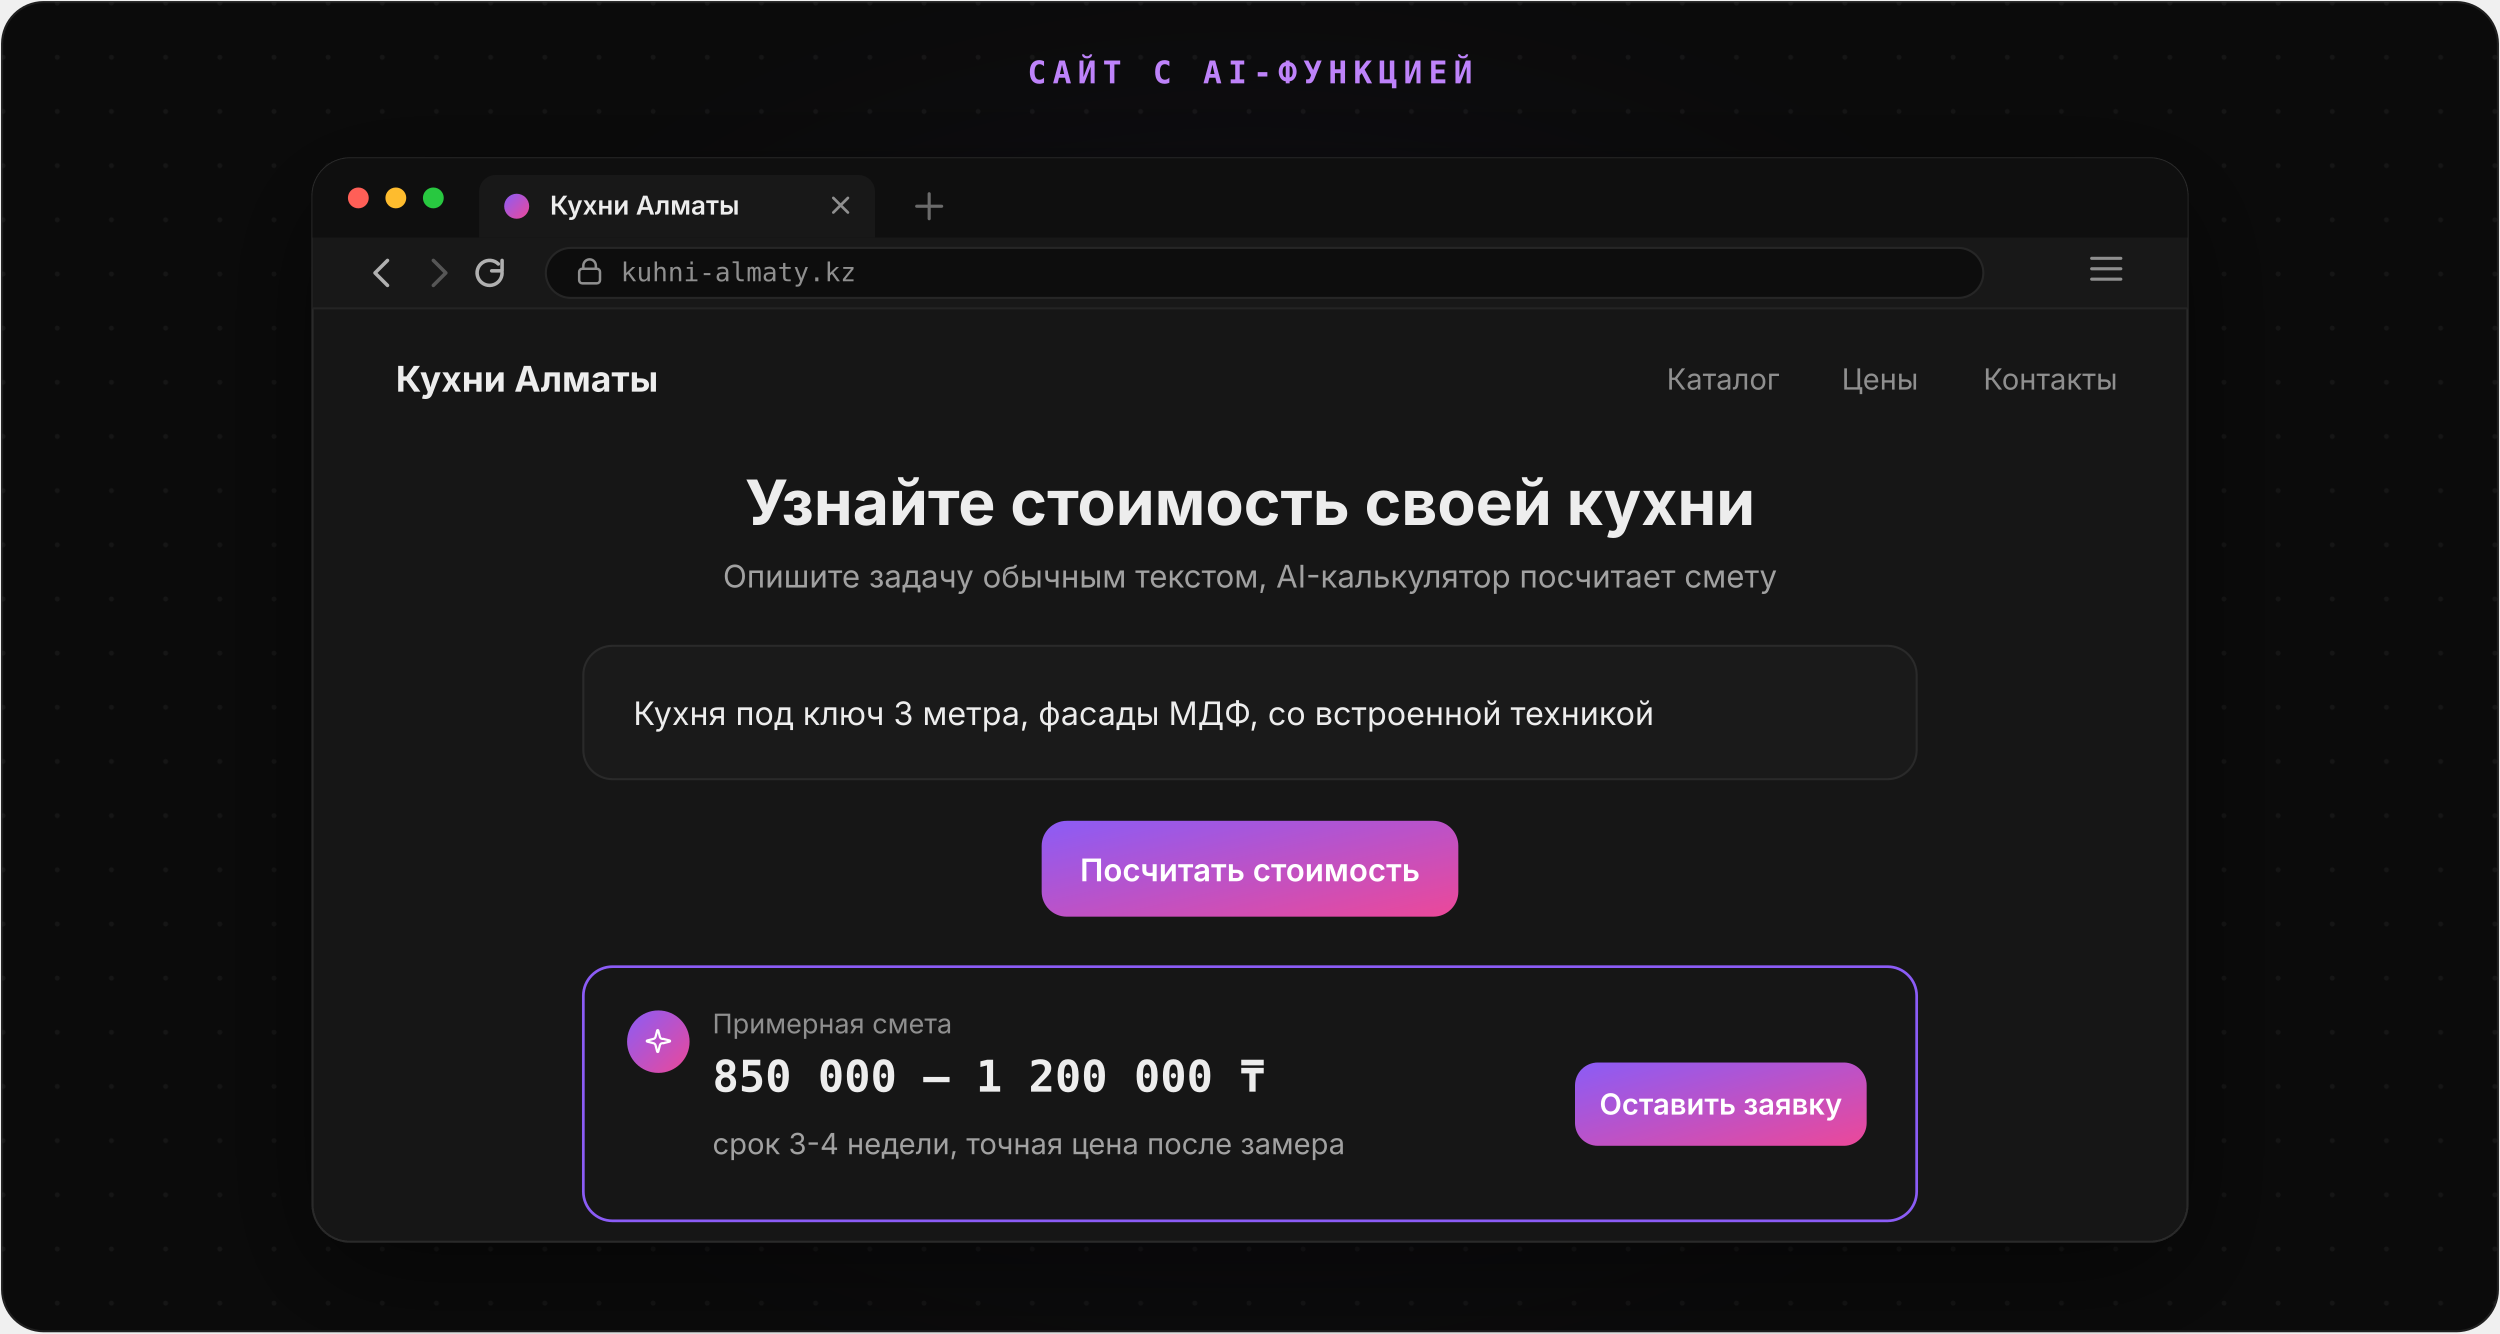
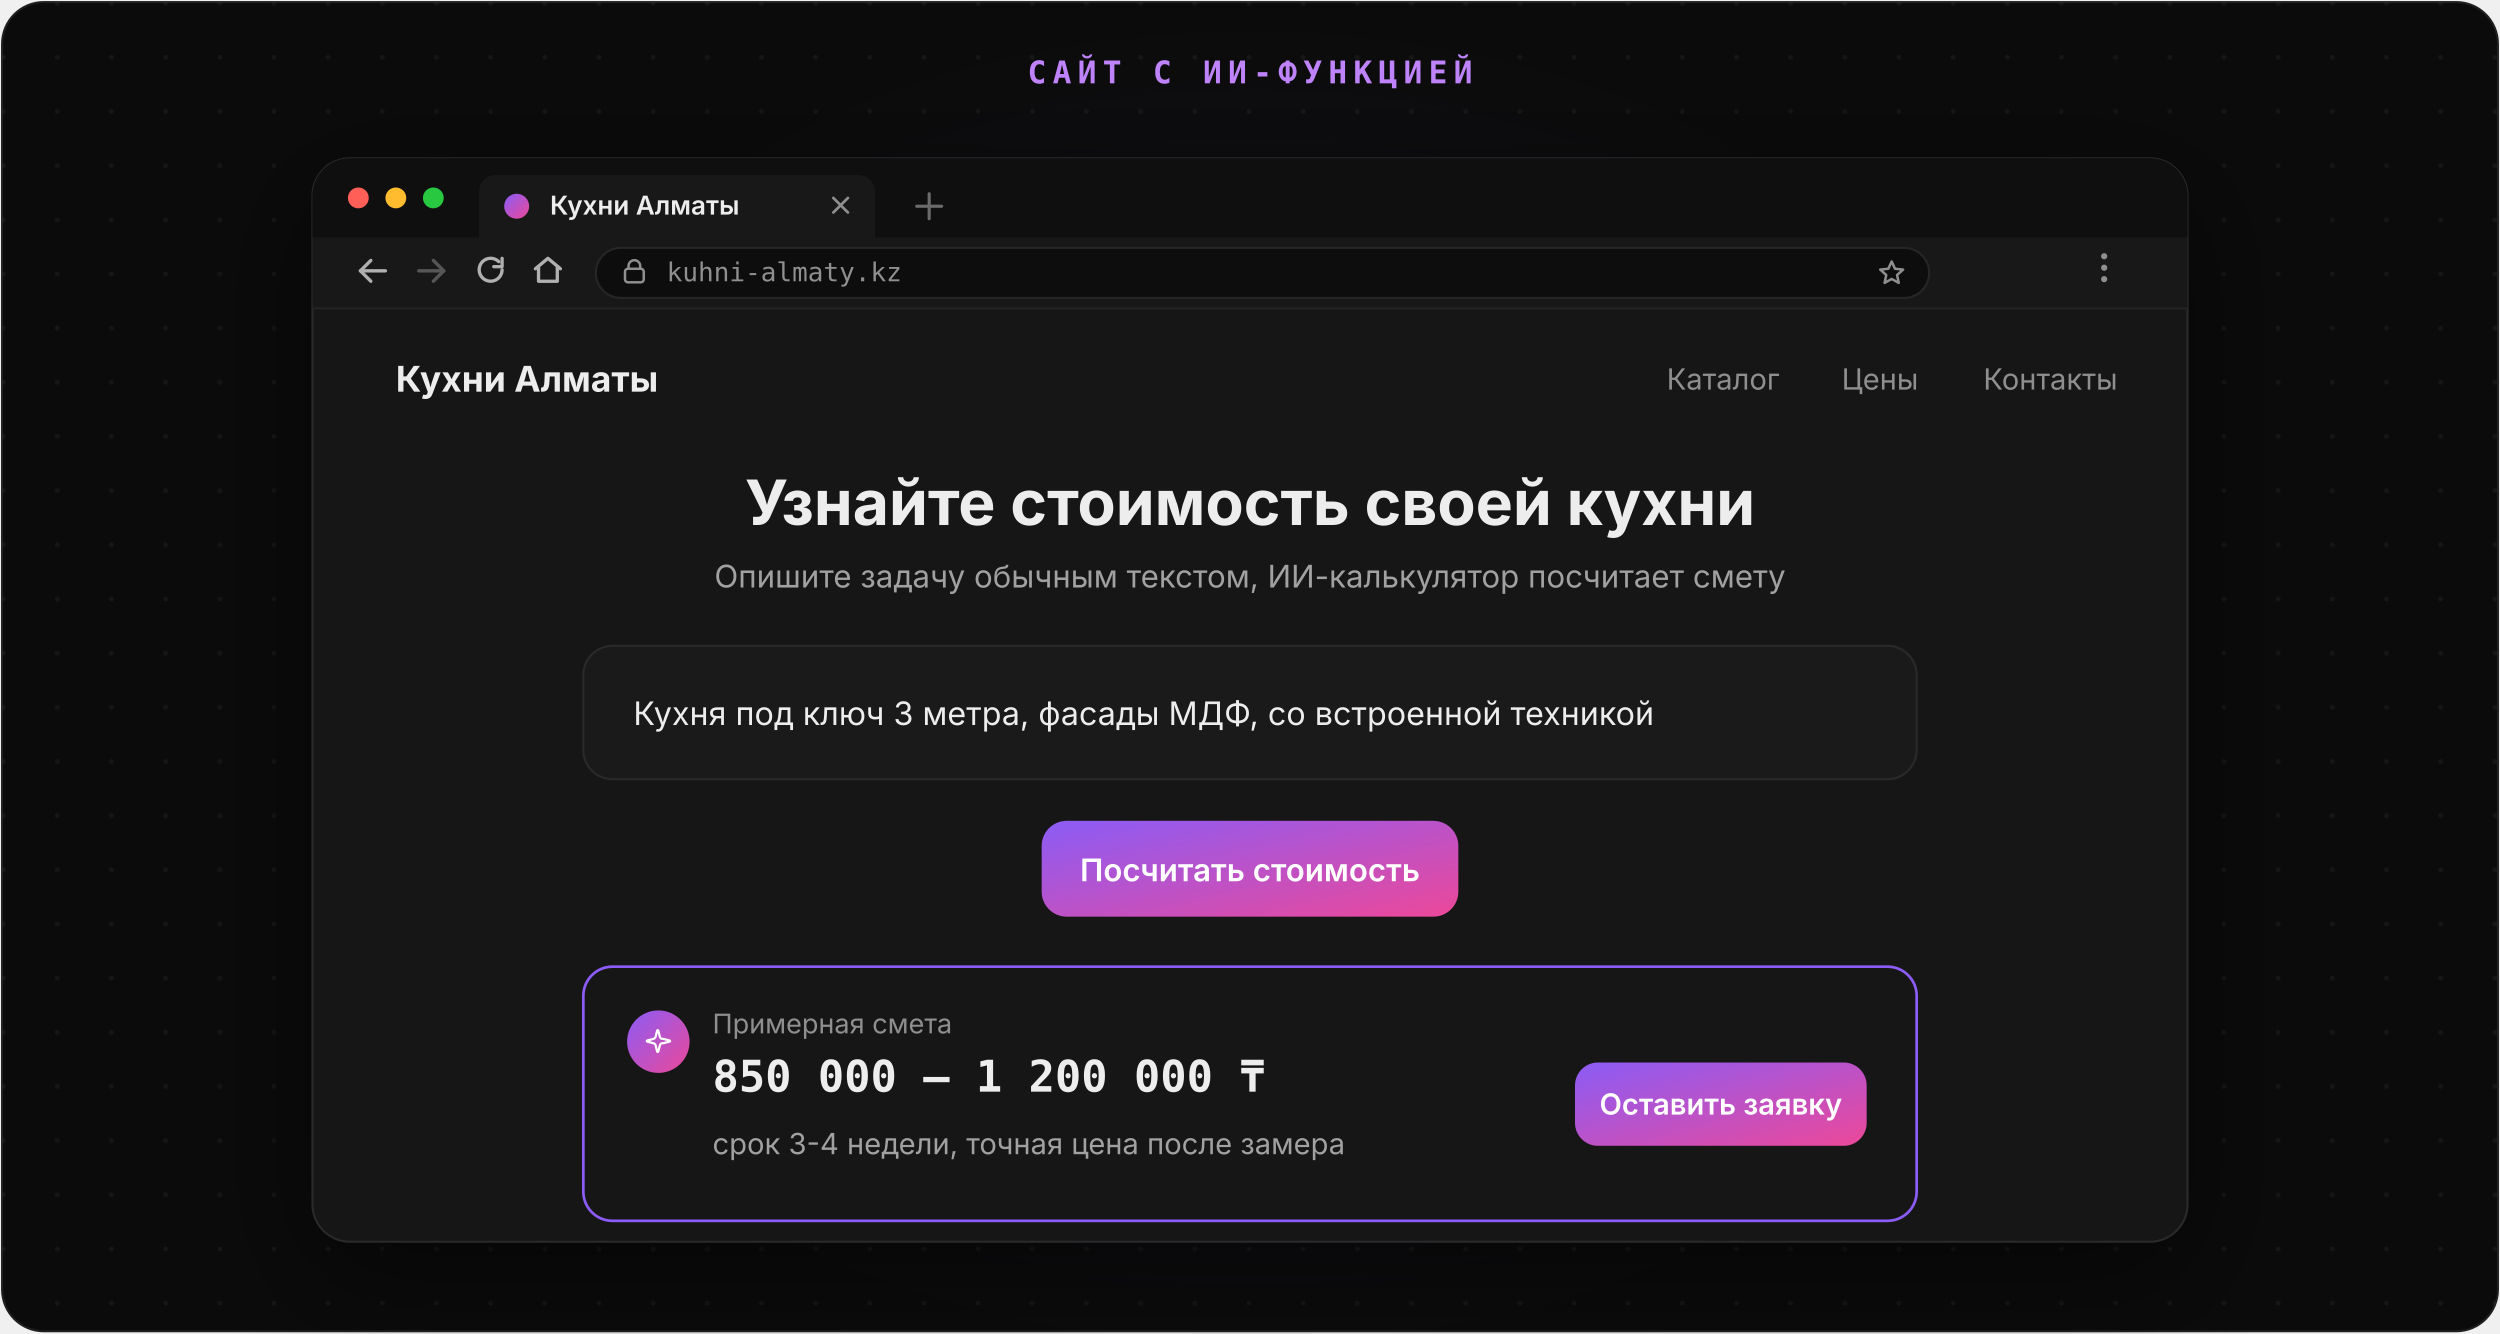
<svg xmlns="http://www.w3.org/2000/svg" viewBox="0 0 1200 640" width="1200" height="640" font-family="Inter, ui-sans-serif, system-ui, -apple-system, Segoe UI, sans-serif">
  <defs>
    <linearGradient id="grad" x1="0" y1="0" x2="1" y2="1">
      <stop offset="0" stop-color="#8b5cf6" />
      <stop offset="1" stop-color="#ec4899" />
    </linearGradient>
    <pattern id="dots" width="26" height="26" patternUnits="userSpaceOnUse">
      <circle cx="1.5" cy="1.5" r="1.2" fill="#ffffff" fill-opacity="0.045" />
    </pattern>
    <filter id="drop" x="-30%" y="-30%" width="160%" height="160%">
      <feDropShadow dx="0" dy="16" stdDeviation="28" flood-color="#000000" flood-opacity="0.5" />
    </filter>
    <filter id="glow" x="-60%" y="-60%" width="220%" height="220%">
      <feGaussianBlur stdDeviation="80" />
    </filter>
    <clipPath id="win">
      <rect x="150" y="76" width="900" height="520" rx="18" />
    </clipPath>
  </defs>
  <rect x="1" y="1" width="1198" height="638" rx="20" fill="#0b0b0b" stroke="#1f1f1f" />
  <rect x="1" y="1" width="1198" height="638" rx="20" fill="url(#dots)" />
  <ellipse cx="600" cy="330" rx="300" ry="200" fill="#8b5cf6" opacity="0.10" filter="url(#glow)" />
-   <text x="600" y="40" text-anchor="middle" font-family="ui-monospace, SFMono-Regular, Menlo, monospace" font-size="15" letter-spacing="3" fill="#c084fc" font-weight="600">САЙТ С AI-ФУНКЦИЕЙ</text>
+   <text x="600" y="40" text-anchor="middle" font-family="ui-monospace, SFMono-Regular, Menlo, monospace" font-size="15" letter-spacing="3" fill="#c084fc" font-weight="600">САЙТ С ИИ-ФУНКЦИЕЙ</text>
  <g filter="url(#drop)">
    <rect x="150" y="76" width="900" height="520" rx="18" fill="#131313" stroke="#2a2a2a" />
  </g>
  <g clip-path="url(#win)">
    <rect x="150" y="76" width="900" height="72" fill="#181818" />
    <rect x="150" y="76" width="900" height="38" fill="#0f0f0f" />
    <circle cx="172" cy="95" r="5" fill="#ff5f57" />
    <circle cx="190" cy="95" r="5" fill="#febc2e" />
    <circle cx="208" cy="95" r="5" fill="#28c840" />
    <path d="M230 114 v-22 a8 8 0 0 1 8-8 h174 a8 8 0 0 1 8 8 v22 z" fill="#181818" />
    <circle cx="248" cy="99" r="6" fill="url(#grad)" />
    <text x="264" y="103" fill="#ededed" font-size="12.5" font-weight="600">Кухни Алматы</text>
    <g transform="translate(400,95)" stroke="#8f8f8f" stroke-width="1.3" stroke-linecap="round">
      <path d="M0 0l7 7M7 0l-7 7" />
    </g>
    <g transform="translate(440,93)" stroke="#6b6b6b" stroke-width="1.5" stroke-linecap="round">
      <path d="M6 0v12M0 6h12" />
    </g>
-     <g fill="none" stroke-width="1.7" stroke-linecap="round" stroke-linejoin="round">
-       <path d="M186 125l-6 6 6 6" stroke="#b0b0b0" />
-       <path d="M208 125l6 6-6 6" stroke="#565656" />
-       <g transform="translate(228,124)" stroke="#b0b0b0">
-         <path d="M13 7a6 6 0 1 1-1.8-4.3" />
-         <path d="M13 1v5h-5" />
+     <g fill="none" stroke-width="1.6" stroke-linecap="round" stroke-linejoin="round">
+       <g transform="translate(172,124)" stroke="#b0b0b0">
+         <path d="M13 6H1" />
+         <path d="M6 1 1 6l5 5" />
+       </g>
+       <g transform="translate(200,124)" stroke="#565656">
+         <path d="M1 6h12" />
+         <path d="M8 1l5 5-5 5" />
+       </g>
+       <g transform="translate(228,123)" stroke="#b0b0b0">
+         <path d="M13 6.5a5.5 5.5 0 1 1-1.6-3.9" />
+         <path d="M13 1v4h-4" />
+       </g>
+       <g transform="translate(256,123)" stroke="#b0b0b0">
+         <path d="M1 6l6-5 6 5" />
+         <path d="M2.5 5.5v6.5h9V5.5" />
      </g>
    </g>
-     <rect x="262" y="119" width="690" height="24" rx="12" fill="#0d0d0d" stroke="#262626" />
-     <g transform="translate(278,124)" stroke="#8f8f8f" stroke-width="1.2" fill="none" stroke-linecap="round" stroke-linejoin="round">
-       <rect x="0" y="5" width="10" height="7" rx="1.5" />
-       <path d="M2 5V3.5a3 3 0 0 1 6 0V5" />
+     <rect x="286" y="119" width="640" height="24" rx="12" fill="#0d0d0d" stroke="#262626" />
+     <g transform="translate(300,124)" stroke="#8f8f8f" stroke-width="1.2" fill="none" stroke-linecap="round" stroke-linejoin="round">
+       <rect x="0" y="5" width="9" height="6.5" rx="1.4" />
+       <path d="M1.7 5V3.7a2.8 2.8 0 0 1 5.6 0V5" />
    </g>
-     <text x="298" y="135" fill="#8f8f8f" font-size="12.5" font-family="ui-monospace, monospace">kuhni-almaty.kz</text>
-     <g transform="translate(1004,124)" stroke="#8f8f8f" stroke-width="1.5" stroke-linecap="round">
-       <path d="M0 0h14M0 5h14M0 10h14" />
+     <text x="320" y="135" fill="#8f8f8f" font-size="12.5" font-family="ui-monospace, monospace">kuhni-almaty.kz</text>
+     <g transform="translate(902,125)" fill="none" stroke="#8f8f8f" stroke-width="1.2" stroke-linecap="round" stroke-linejoin="round">
+       <path d="M6 0.5l1.6 3.5 3.9.4-2.9 2.6.8 3.8L6 8.9 2.6 10.8l.8-3.8L.5 4.4l3.9-.4z" />
+     </g>
+     <g transform="translate(1010,123)" fill="#8f8f8f">
+       <circle cx="0" cy="0" r="1.5" />
+       <circle cx="0" cy="5.5" r="1.5" />
+       <circle cx="0" cy="11" r="1.5" />
    </g>
    <line x1="150" y1="148" x2="1050" y2="148" stroke="#242424" />
    <g transform="translate(0,24)">
      <text x="190" y="164" fill="#ededed" font-size="17" font-weight="700">Кухни Алматы</text>
      <text x="800" y="163" fill="#8f8f8f" font-size="14">Каталог</text>
      <text x="884" y="163" fill="#8f8f8f" font-size="14">Цены</text>
      <text x="952" y="163" fill="#8f8f8f" font-size="14">Контакты</text>
      <text x="600" y="228" text-anchor="middle" fill="#ededed" font-size="30" font-weight="700">Узнайте стоимость своей кухни</text>
-       <text x="600" y="258" text-anchor="middle" fill="#a1a1a1" font-size="15">Опишите задачу обычным текстом, AI-калькулятор посчитает смету</text>
+       <text x="600" y="258" text-anchor="middle" fill="#a1a1a1" font-size="15">Опишите задачу обычным текстом, ИИ-калькулятор посчитает смету</text>
      <rect x="280" y="286" width="640" height="64" rx="14" fill="#1a1a1a" stroke="#2a2a2a" />
      <text x="304" y="324" fill="#ededed" font-size="15.5">Кухня под ключ 3 метра, фасады МДФ, со встроенной техникой</text>
      <rect x="500" y="370" width="200" height="46" rx="12" fill="url(#grad)" />
      <text x="600" y="399" text-anchor="middle" fill="#ffffff" font-size="15" font-weight="600">Посчитать стоимость</text>
      <rect x="280" y="440" width="640" height="122" rx="14" fill="#161616" stroke="#8b5cf6" stroke-width="1.3" />
      <circle cx="316" cy="476" r="15" fill="url(#grad)" />
      <g transform="translate(308,468)" fill="none" stroke="#ffffff" stroke-width="1.6" stroke-linecap="round" stroke-linejoin="round">
        <path d="M9.94 14.5A2 2 0 0 0 8.5 13.06l-4.6-1.19a.4.4 0 0 1 0-.74l4.6-1.19A2 2 0 0 0 9.94 8.5l1.19-4.6a.4.4 0 0 1 .74 0l1.19 4.6A2 2 0 0 0 15.5 9.94l4.6 1.19a.4.4 0 0 1 0 .74l-4.6 1.19A2 2 0 0 0 13.06 14.5l-1.19 4.6a.4.4 0 0 1-.74 0z" transform="scale(0.67)" />
      </g>
      <text x="342" y="472" fill="#8f8f8f" font-size="13">Примерная смета</text>
      <text x="342" y="500" fill="#ededed" font-size="21" font-weight="700" font-family="ui-monospace, monospace">850 000 – 1 200 000 ₸</text>
      <text x="342" y="530" fill="#a1a1a1" font-size="14">срок 3-4 недели, точная цена после замера</text>
      <rect x="756" y="486" width="140" height="40" rx="11" fill="url(#grad)" />
      <text x="826" y="511" text-anchor="middle" fill="#ffffff" font-size="14" font-weight="600">Оставить заявку</text>
    </g>
  </g>
</svg>
